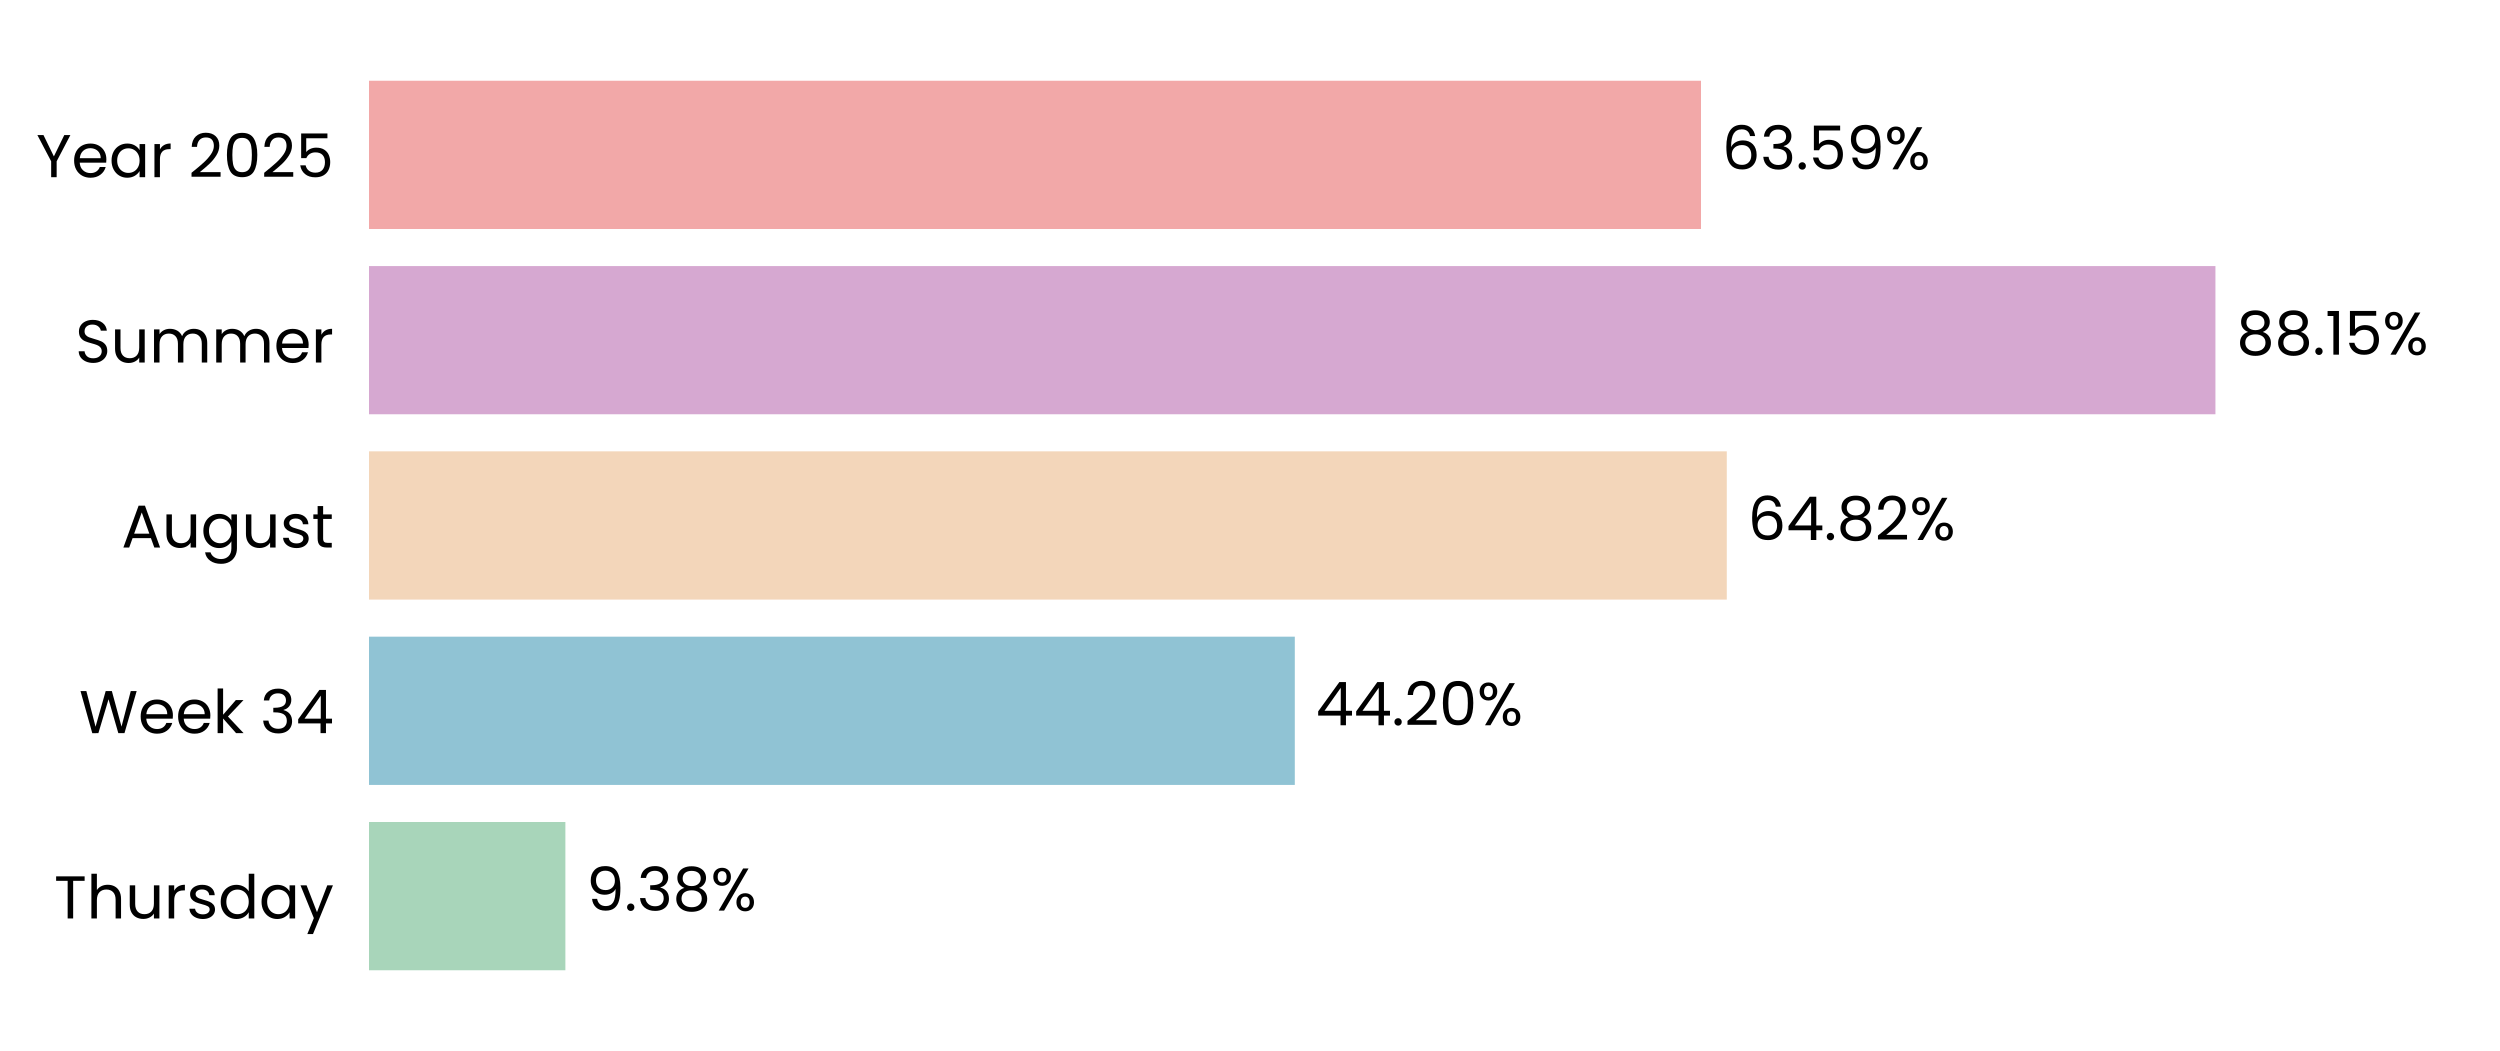
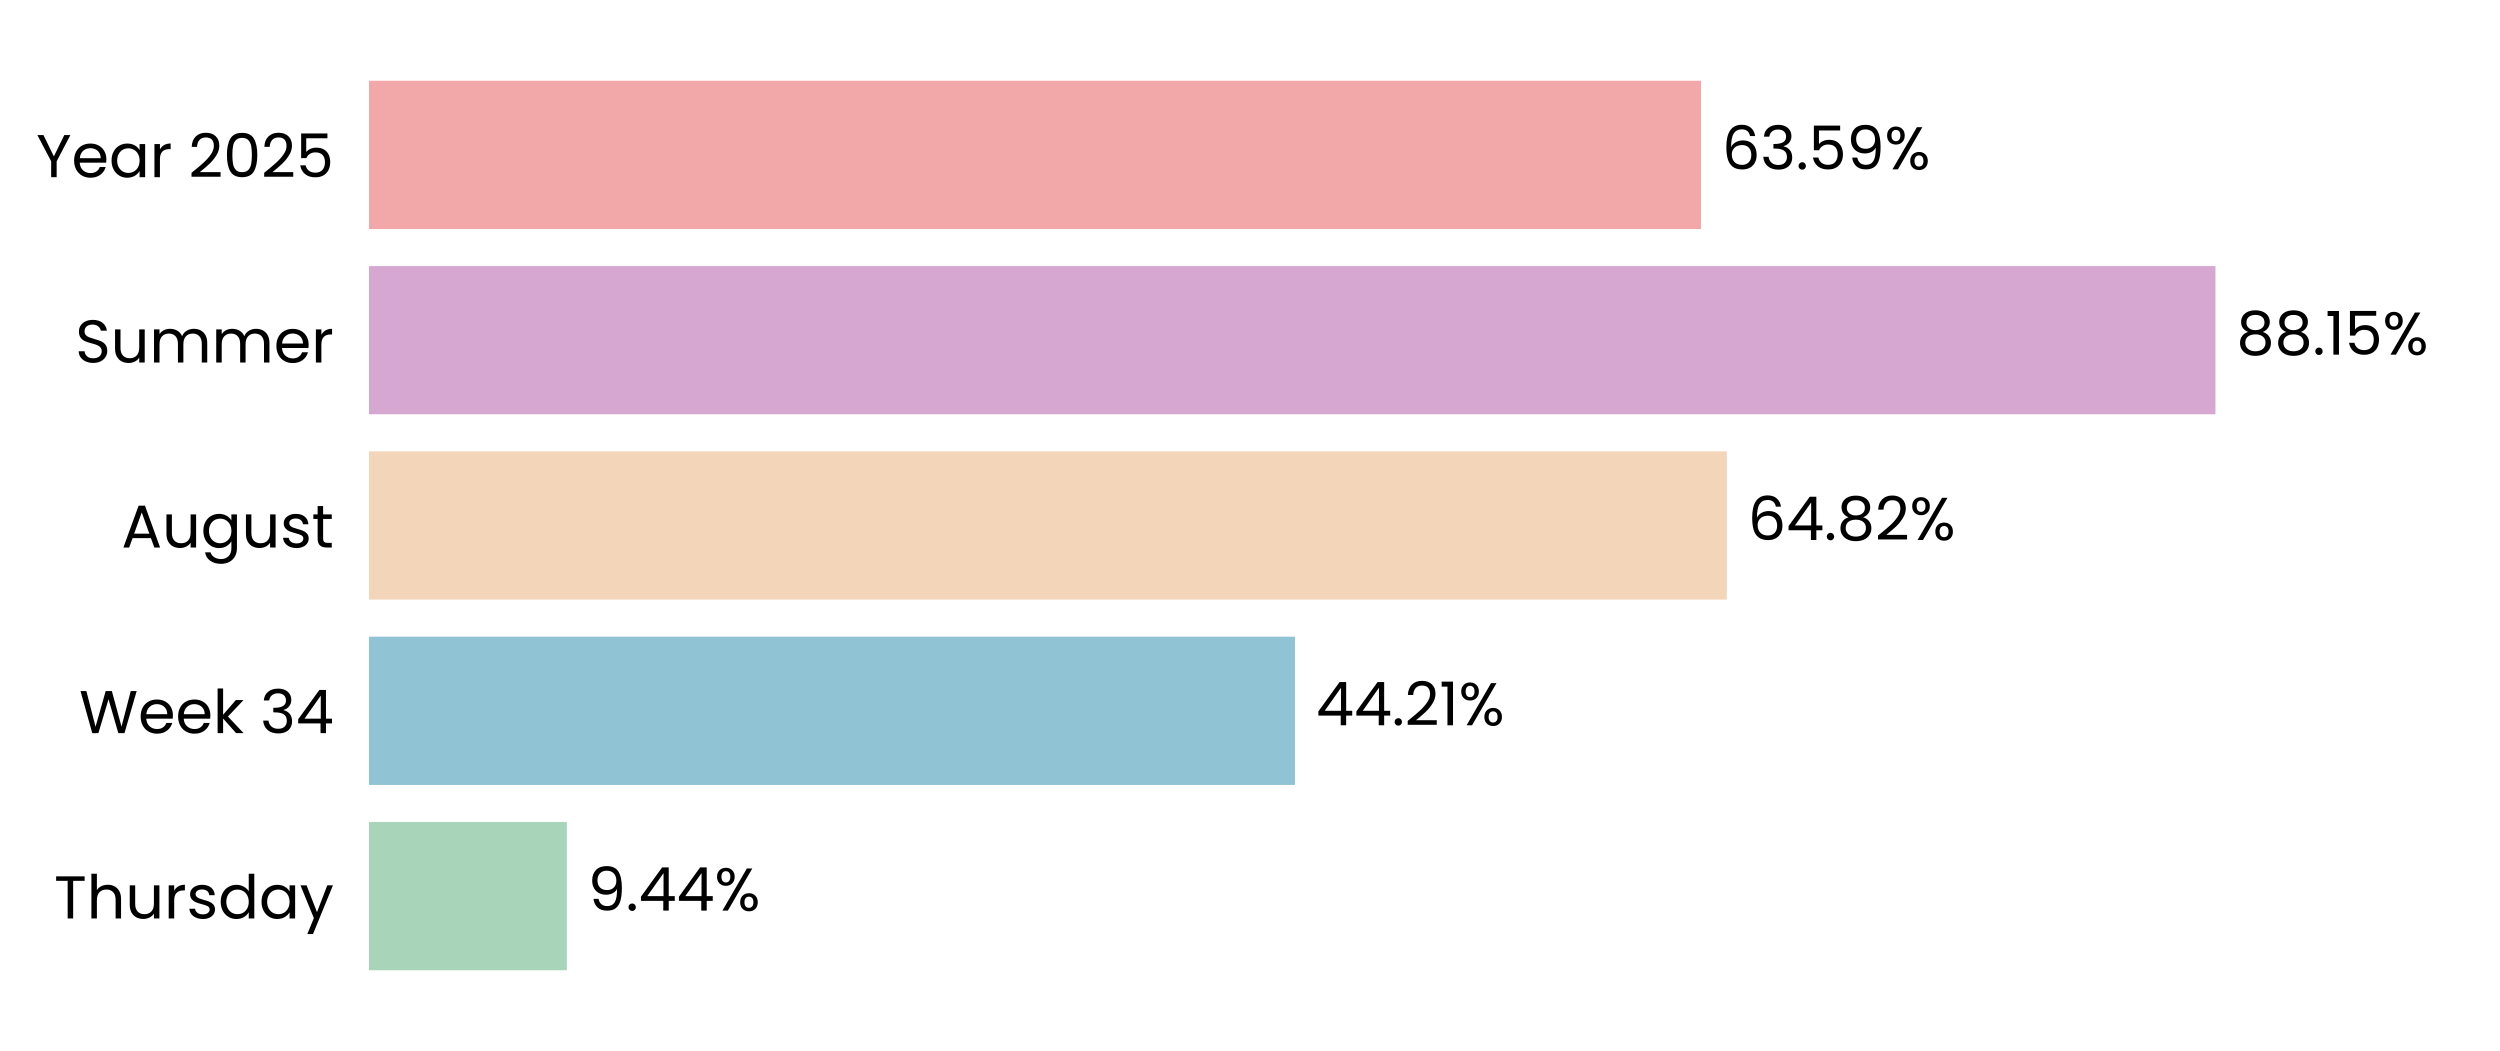
<svg xmlns="http://www.w3.org/2000/svg" xmlns:xlink="http://www.w3.org/1999/xlink" width="496.691pt" height="208.8pt" viewBox="0 0 496.691 208.8" version="1.1">
  <defs>
    <style type="text/css">*{stroke-linejoin: round; stroke-linecap: butt}</style>
  </defs>
  <g id="figure_1">
    <g id="patch_1">
      <path d="M 0 208.8  L 496.691 208.8  L 496.691 0  L 0 0  L 0 208.8  z " style="fill: none" />
    </g>
    <g id="axes_1">
      <g id="patch_2">
        <path d="M 73.311 201.6  L 489.491 201.6  L 489.491 7.2  L 73.311 7.2  L 73.311 201.6  z " style="fill: none" />
      </g>
      <g id="patch_3">
-         <path d="M 73.311 192.764  L 112.328 192.764  L 112.328 163.309  L 73.311 163.309  z " clip-path="url(#pee7e49bfba)" style="fill: #a8d5ba" />
+         <path d="M 73.311 192.764  L 112.617 192.764  L 112.617 163.309  L 73.311 163.309  z " clip-path="url(#p54ffa558f1)" style="fill: #a8d5ba" />
      </g>
      <g id="patch_4">
-         <path d="M 73.311 155.945  L 257.248 155.945  L 257.248 126.491  L 73.311 126.491  z " clip-path="url(#pee7e49bfba)" style="fill: #90c3d4" />
+         <path d="M 73.311 155.945  L 257.289 155.945  L 257.289 126.491  L 73.311 126.491  z " clip-path="url(#p54ffa558f1)" style="fill: #90c3d4" />
      </g>
      <g id="patch_5">
-         <path d="M 73.311 119.127  L 343.073 119.127  L 343.073 89.673  L 73.311 89.673  z " clip-path="url(#pee7e49bfba)" style="fill: #f3d6ba" />
+         <path d="M 73.311 119.127  L 343.082 119.127  L 343.082 89.673  L 73.311 89.673  z " clip-path="url(#p54ffa558f1)" style="fill: #f3d6ba" />
      </g>
      <g id="patch_6">
-         <path d="M 73.311 82.309  L 440.155 82.309  L 440.155 52.855  L 73.311 52.855  z " clip-path="url(#pee7e49bfba)" style="fill: #d6a8d1" />
+         <path d="M 73.311 82.309  L 440.158 82.309  L 440.158 52.855  L 73.311 52.855  z " clip-path="url(#p54ffa558f1)" style="fill: #d6a8d1" />
      </g>
      <g id="patch_7">
-         <path d="M 73.311 45.491  L 337.949 45.491  L 337.949 16.036  L 73.311 16.036  z " clip-path="url(#pee7e49bfba)" style="fill: #f2a8a8" />
+         <path d="M 73.311 45.491  L 337.95 45.491  L 337.95 16.036  L 73.311 16.036  z " clip-path="url(#p54ffa558f1)" style="fill: #f2a8a8" />
      </g>
      <g id="matplotlib.axis_1">
        <g id="ytick_1">
          <g id="text_1">
            <g transform="translate(10.74188 182.4764) scale(0.12 -0.12)">
              <defs>
                <path id="Poppins-Regular-54" d="M 3238 4461  L 3238 3987  L 2022 3987  L 2022 0  L 1440 0  L 1440 3987  L 218 3987  L 218 4461  L 3238 4461  z " transform="scale(0.015625)" />
                <path id="Poppins-Regular-68" d="M 2234 3571  Q 2630 3571 2950 3401  Q 3270 3232 3452 2893  Q 3635 2554 3635 2067  L 3635 0  L 3059 0  L 3059 1984  Q 3059 2509 2796 2787  Q 2534 3066 2080 3066  Q 1619 3066 1347 2778  Q 1075 2490 1075 1939  L 1075 0  L 493 0  L 493 4736  L 1075 4736  L 1075 3008  Q 1248 3277 1552 3424  Q 1856 3571 2234 3571  z " transform="scale(0.015625)" />
                <path id="Poppins-Regular-75" d="M 3603 3507  L 3603 0  L 3021 0  L 3021 518  Q 2854 250 2556 99  Q 2259 -51 1901 -51  Q 1491 -51 1164 118  Q 838 288 649 627  Q 461 966 461 1453  L 461 3507  L 1037 3507  L 1037 1530  Q 1037 1011 1299 732  Q 1562 454 2016 454  Q 2483 454 2752 742  Q 3021 1030 3021 1581  L 3021 3507  L 3603 3507  z " transform="scale(0.015625)" />
                <path id="Poppins-Regular-72" d="M 1075 2938  Q 1229 3238 1513 3404  Q 1798 3571 2208 3571  L 2208 2970  L 2054 2970  Q 1075 2970 1075 1907  L 1075 0  L 493 0  L 493 3507  L 1075 3507  L 1075 2938  z " transform="scale(0.015625)" />
                <path id="Poppins-Regular-73" d="M 1734 -58  Q 1331 -58 1011 80  Q 691 218 505 464  Q 320 710 301 1030  L 902 1030  Q 928 768 1149 601  Q 1370 435 1728 435  Q 2061 435 2253 582  Q 2445 730 2445 954  Q 2445 1184 2240 1296  Q 2035 1408 1606 1517  Q 1216 1619 969 1724  Q 723 1830 547 2038  Q 371 2246 371 2586  Q 371 2854 531 3078  Q 691 3302 985 3433  Q 1280 3565 1658 3565  Q 2240 3565 2598 3270  Q 2957 2976 2982 2464  L 2400 2464  Q 2381 2739 2179 2905  Q 1978 3072 1638 3072  Q 1325 3072 1139 2937  Q 954 2803 954 2586  Q 954 2413 1066 2301  Q 1178 2189 1347 2121  Q 1517 2054 1818 1971  Q 2195 1869 2432 1769  Q 2669 1670 2838 1472  Q 3008 1274 3014 954  Q 3014 666 2854 435  Q 2694 205 2403 73  Q 2112 -58 1734 -58  z " transform="scale(0.015625)" />
                <path id="Poppins-Regular-64" d="M 275 1766  Q 275 2304 492 2710  Q 710 3117 1091 3341  Q 1472 3565 1946 3565  Q 2355 3565 2707 3376  Q 3059 3187 3245 2880  L 3245 4736  L 3834 4736  L 3834 0  L 3245 0  L 3245 659  Q 3072 346 2733 144  Q 2394 -58 1939 -58  Q 1472 -58 1091 172  Q 710 403 492 819  Q 275 1235 275 1766  z M 3245 1760  Q 3245 2157 3085 2451  Q 2925 2746 2653 2902  Q 2381 3059 2054 3059  Q 1728 3059 1459 2905  Q 1190 2752 1030 2457  Q 870 2163 870 1766  Q 870 1363 1030 1065  Q 1190 768 1459 611  Q 1728 454 2054 454  Q 2381 454 2653 611  Q 2925 768 3085 1065  Q 3245 1363 3245 1760  z " transform="scale(0.015625)" />
                <path id="Poppins-Regular-61" d="M 275 1766  Q 275 2304 492 2710  Q 710 3117 1091 3341  Q 1472 3565 1939 3565  Q 2400 3565 2739 3366  Q 3078 3168 3245 2867  L 3245 3507  L 3834 3507  L 3834 0  L 3245 0  L 3245 653  Q 3072 346 2729 144  Q 2387 -58 1933 -58  Q 1466 -58 1088 172  Q 710 403 492 819  Q 275 1235 275 1766  z M 3245 1760  Q 3245 2157 3085 2451  Q 2925 2746 2653 2902  Q 2381 3059 2054 3059  Q 1728 3059 1459 2905  Q 1190 2752 1030 2457  Q 870 2163 870 1766  Q 870 1363 1030 1065  Q 1190 768 1459 611  Q 1728 454 2054 454  Q 2381 454 2653 611  Q 2925 768 3085 1065  Q 3245 1363 3245 1760  z " transform="scale(0.015625)" />
                <path id="Poppins-Regular-79" d="M 3514 3507  L 1402 -1651  L 800 -1651  L 1491 38  L 77 3507  L 723 3507  L 1824 666  L 2912 3507  L 3514 3507  z " transform="scale(0.015625)" />
              </defs>
              <use xlink:href="#Poppins-Regular-54" />
              <use xlink:href="#Poppins-Regular-68" transform="translate(54.09999 0)" />
              <use xlink:href="#Poppins-Regular-75" transform="translate(118.1 0)" />
              <use xlink:href="#Poppins-Regular-72" transform="translate(182.1 0)" />
              <use xlink:href="#Poppins-Regular-73" transform="translate(219.3999 0)" />
              <use xlink:href="#Poppins-Regular-64" transform="translate(271.5999 0)" />
              <use xlink:href="#Poppins-Regular-61" transform="translate(339.1999 0)" />
              <use xlink:href="#Poppins-Regular-79" transform="translate(406.7999 0)" />
            </g>
          </g>
        </g>
        <g id="ytick_2">
          <g id="text_2">
            <g transform="translate(15.71813 145.6582) scale(0.12 -0.12)">
              <defs>
                <path id="Poppins-Regular-57" d="M 6099 4461  L 4806 0  L 4154 0  L 3117 3590  L 2042 0  L 1395 -6  L 147 4461  L 768 4461  L 1741 678  L 2816 4461  L 3469 4461  L 4493 691  L 5472 4461  L 6099 4461  z " transform="scale(0.015625)" />
                <path id="Poppins-Regular-65" d="M 3693 1888  Q 3693 1722 3674 1536  L 870 1536  Q 902 1018 1225 726  Q 1549 435 2010 435  Q 2387 435 2640 611  Q 2893 787 2995 1082  L 3622 1082  Q 3482 576 3059 259  Q 2637 -58 2010 -58  Q 1510 -58 1116 166  Q 723 390 499 803  Q 275 1216 275 1760  Q 275 2304 492 2713  Q 710 3123 1104 3344  Q 1498 3565 2010 3565  Q 2509 3565 2893 3347  Q 3277 3130 3485 2749  Q 3693 2368 3693 1888  z M 3091 2010  Q 3091 2342 2944 2582  Q 2797 2822 2544 2947  Q 2291 3072 1984 3072  Q 1542 3072 1232 2790  Q 922 2509 877 2010  L 3091 2010  z " transform="scale(0.015625)" />
                <path id="Poppins-Regular-6b" d="M 2451 0  L 1075 1549  L 1075 0  L 493 0  L 493 4736  L 1075 4736  L 1075 1952  L 2426 3507  L 3238 3507  L 1587 1760  L 3245 0  L 2451 0  z " transform="scale(0.015625)" />
                <path id="Poppins-Regular-20" transform="scale(0.015625)" />
                <path id="Poppins-Regular-33" d="M 384 3462  Q 429 4051 838 4384  Q 1248 4717 1901 4717  Q 2336 4717 2653 4560  Q 2970 4403 3133 4134  Q 3296 3866 3296 3526  Q 3296 3130 3069 2842  Q 2842 2554 2477 2470  L 2477 2438  Q 2893 2336 3136 2035  Q 3379 1734 3379 1248  Q 3379 883 3212 592  Q 3046 301 2713 134  Q 2381 -32 1914 -32  Q 1235 -32 800 323  Q 365 678 314 1331  L 877 1331  Q 922 947 1190 704  Q 1459 461 1907 461  Q 2355 461 2588 694  Q 2822 928 2822 1299  Q 2822 1779 2502 1990  Q 2182 2202 1536 2202  L 1389 2202  L 1389 2688  L 1542 2688  Q 2131 2694 2432 2883  Q 2733 3072 2733 3469  Q 2733 3808 2512 4013  Q 2291 4218 1882 4218  Q 1485 4218 1241 4013  Q 998 3808 954 3462  L 384 3462  z " transform="scale(0.015625)" />
                <path id="Poppins-Regular-34" d="M 256 1030  L 256 1472  L 2502 4582  L 3200 4582  L 3200 1536  L 3840 1536  L 3840 1030  L 3200 1030  L 3200 0  L 2624 0  L 2624 1030  L 256 1030  z M 2650 3974  L 928 1536  L 2650 1536  L 2650 3974  z " transform="scale(0.015625)" />
              </defs>
              <use xlink:href="#Poppins-Regular-57" />
              <use xlink:href="#Poppins-Regular-65" transform="translate(97.59999 0)" />
              <use xlink:href="#Poppins-Regular-65" transform="translate(159.6 0)" />
              <use xlink:href="#Poppins-Regular-6b" transform="translate(221.6 0)" />
              <use xlink:href="#Poppins-Regular-20" transform="translate(273.0999 0)" />
              <use xlink:href="#Poppins-Regular-33" transform="translate(299.7999 0)" />
              <use xlink:href="#Poppins-Regular-34" transform="translate(358.6999 0)" />
            </g>
          </g>
        </g>
        <g id="ytick_3">
          <g id="text_3">
            <g transform="translate(24.11812 108.78) scale(0.12 -0.12)">
              <defs>
                <path id="Poppins-Regular-41" d="M 3130 992  L 1184 992  L 826 0  L 211 0  L 1824 4435  L 2496 4435  L 4102 0  L 3488 0  L 3130 992  z M 2963 1466  L 2157 3718  L 1350 1466  L 2963 1466  z " transform="scale(0.015625)" />
                <path id="Poppins-Regular-67" d="M 1939 3565  Q 2394 3565 2736 3366  Q 3078 3168 3245 2867  L 3245 3507  L 3834 3507  L 3834 -77  Q 3834 -557 3629 -931  Q 3424 -1306 3043 -1517  Q 2662 -1728 2157 -1728  Q 1466 -1728 1005 -1401  Q 544 -1075 461 -512  L 1037 -512  Q 1133 -832 1433 -1027  Q 1734 -1222 2157 -1222  Q 2637 -1222 2941 -921  Q 3245 -621 3245 -77  L 3245 659  Q 3072 352 2733 147  Q 2394 -58 1939 -58  Q 1472 -58 1091 172  Q 710 403 492 819  Q 275 1235 275 1766  Q 275 2304 492 2710  Q 710 3117 1091 3341  Q 1472 3565 1939 3565  z M 3245 1760  Q 3245 2157 3085 2451  Q 2925 2746 2653 2902  Q 2381 3059 2054 3059  Q 1728 3059 1459 2905  Q 1190 2752 1030 2457  Q 870 2163 870 1766  Q 870 1363 1030 1065  Q 1190 768 1459 611  Q 1728 454 2054 454  Q 2381 454 2653 611  Q 2925 768 3085 1065  Q 3245 1363 3245 1760  z " transform="scale(0.015625)" />
                <path id="Poppins-Regular-74" d="M 1203 3027  L 1203 960  Q 1203 704 1312 598  Q 1421 493 1690 493  L 2118 493  L 2118 0  L 1594 0  Q 1107 0 864 224  Q 621 448 621 960  L 621 3027  L 166 3027  L 166 3507  L 621 3507  L 621 4390  L 1203 4390  L 1203 3507  L 2118 3507  L 2118 3027  L 1203 3027  z " transform="scale(0.015625)" />
              </defs>
              <use xlink:href="#Poppins-Regular-41" />
              <use xlink:href="#Poppins-Regular-75" transform="translate(67.39999 0)" />
              <use xlink:href="#Poppins-Regular-67" transform="translate(131.4 0)" />
              <use xlink:href="#Poppins-Regular-75" transform="translate(199 0)" />
              <use xlink:href="#Poppins-Regular-73" transform="translate(263 0)" />
              <use xlink:href="#Poppins-Regular-74" transform="translate(315.2 0)" />
            </g>
          </g>
        </g>
        <g id="ytick_4">
          <g id="text_4">
            <g transform="translate(14.95125 72.02182) scale(0.12 -0.12)">
              <defs>
                <path id="Poppins-Regular-53" d="M 1907 -45  Q 1466 -45 1117 112  Q 768 269 569 547  Q 371 826 365 1190  L 986 1190  Q 1018 877 1245 662  Q 1472 448 1907 448  Q 2323 448 2563 656  Q 2803 864 2803 1190  Q 2803 1446 2662 1606  Q 2522 1766 2310 1849  Q 2099 1933 1741 2029  Q 1299 2144 1033 2259  Q 768 2374 579 2620  Q 390 2867 390 3283  Q 390 3648 576 3929  Q 762 4211 1098 4364  Q 1434 4518 1869 4518  Q 2496 4518 2896 4204  Q 3296 3891 3347 3373  L 2707 3373  Q 2675 3629 2438 3824  Q 2202 4019 1811 4019  Q 1446 4019 1216 3830  Q 986 3642 986 3302  Q 986 3059 1123 2905  Q 1261 2752 1462 2672  Q 1664 2592 2029 2490  Q 2470 2368 2739 2249  Q 3008 2131 3200 1884  Q 3392 1638 3392 1216  Q 3392 890 3219 602  Q 3046 314 2707 134  Q 2368 -45 1907 -45  z " transform="scale(0.015625)" />
                <path id="Poppins-Regular-6d" d="M 4710 3571  Q 5120 3571 5440 3401  Q 5760 3232 5945 2893  Q 6131 2554 6131 2067  L 6131 0  L 5555 0  L 5555 1984  Q 5555 2509 5296 2787  Q 5037 3066 4595 3066  Q 4141 3066 3872 2774  Q 3603 2483 3603 1933  L 3603 0  L 3027 0  L 3027 1984  Q 3027 2509 2768 2787  Q 2509 3066 2067 3066  Q 1613 3066 1344 2774  Q 1075 2483 1075 1933  L 1075 0  L 493 0  L 493 3507  L 1075 3507  L 1075 3002  Q 1248 3277 1539 3424  Q 1830 3571 2182 3571  Q 2624 3571 2963 3372  Q 3302 3174 3469 2790  Q 3616 3162 3955 3366  Q 4294 3571 4710 3571  z " transform="scale(0.015625)" />
              </defs>
              <use xlink:href="#Poppins-Regular-53" />
              <use xlink:href="#Poppins-Regular-75" transform="translate(58.7 0)" />
              <use xlink:href="#Poppins-Regular-6d" transform="translate(122.7 0)" />
              <use xlink:href="#Poppins-Regular-6d" transform="translate(225.7 0)" />
              <use xlink:href="#Poppins-Regular-65" transform="translate(328.7 0)" />
              <use xlink:href="#Poppins-Regular-72" transform="translate(390.6999 0)" />
            </g>
          </g>
        </g>
        <g id="ytick_5">
          <g id="text_5">
            <g transform="translate(7.2 35.20364) scale(0.12 -0.12)">
              <defs>
                <path id="Poppins-Regular-59" d="M 3616 4461  L 2163 1683  L 2163 0  L 1581 0  L 1581 1683  L 122 4461  L 768 4461  L 1869 2202  L 2970 4461  L 3616 4461  z " transform="scale(0.015625)" />
                <path id="Poppins-Regular-32" d="M 326 467  Q 1139 1120 1600 1539  Q 2061 1958 2377 2416  Q 2694 2874 2694 3315  Q 2694 3731 2492 3971  Q 2291 4211 1843 4211  Q 1408 4211 1168 3939  Q 928 3667 909 3213  L 346 3213  Q 371 3930 780 4320  Q 1190 4710 1837 4710  Q 2496 4710 2883 4345  Q 3270 3981 3270 3341  Q 3270 2810 2953 2307  Q 2637 1805 2233 1424  Q 1830 1043 1203 538  L 3405 538  L 3405 51  L 326 51  L 326 467  z " transform="scale(0.015625)" />
                <path id="Poppins-Regular-30" d="M 397 2362  Q 397 3462 755 4080  Q 1114 4698 2010 4698  Q 2899 4698 3257 4080  Q 3616 3462 3616 2362  Q 3616 1242 3257 621  Q 2899 0 2010 0  Q 1114 0 755 621  Q 397 1242 397 2362  z M 3040 2362  Q 3040 2918 2966 3305  Q 2893 3693 2665 3929  Q 2438 4166 2010 4166  Q 1574 4166 1347 3929  Q 1120 3693 1046 3305  Q 973 2918 973 2362  Q 973 1786 1046 1395  Q 1120 1005 1347 768  Q 1574 531 2010 531  Q 2438 531 2665 768  Q 2893 1005 2966 1395  Q 3040 1786 3040 2362  z " transform="scale(0.015625)" />
                <path id="Poppins-Regular-35" d="M 3347 4122  L 1101 4122  L 1101 2662  Q 1248 2867 1536 2998  Q 1824 3130 2157 3130  Q 2688 3130 3021 2909  Q 3354 2688 3498 2339  Q 3642 1990 3642 1600  Q 3642 1139 3469 774  Q 3296 410 2941 198  Q 2586 -13 2061 -13  Q 1389 -13 973 332  Q 557 678 467 1254  L 1037 1254  Q 1120 890 1389 685  Q 1658 480 2067 480  Q 2573 480 2829 784  Q 3085 1088 3085 1587  Q 3085 2086 2829 2358  Q 2573 2630 2074 2630  Q 1734 2630 1481 2467  Q 1229 2304 1114 2022  L 563 2022  L 563 4634  L 3347 4634  L 3347 4122  z " transform="scale(0.015625)" />
              </defs>
              <use xlink:href="#Poppins-Regular-59" />
              <use xlink:href="#Poppins-Regular-65" transform="translate(58.39999 0)" />
              <use xlink:href="#Poppins-Regular-61" transform="translate(120.4 0)" />
              <use xlink:href="#Poppins-Regular-72" transform="translate(188 0)" />
              <use xlink:href="#Poppins-Regular-20" transform="translate(225.3 0)" />
              <use xlink:href="#Poppins-Regular-32" transform="translate(252 0)" />
              <use xlink:href="#Poppins-Regular-30" transform="translate(309.4999 0)" />
              <use xlink:href="#Poppins-Regular-32" transform="translate(372.2999 0)" />
              <use xlink:href="#Poppins-Regular-35" transform="translate(429.7999 0)" />
            </g>
          </g>
        </g>
      </g>
      <g id="text_6">
-         <g transform="translate(116.4899 180.9164) scale(0.12 -0.12)">
+         <g transform="translate(116.7789 180.9164) scale(0.12 -0.12)">
          <defs>
            <path id="Poppins-Regular-39" d="M 1146 1242  Q 1210 877 1443 678  Q 1677 480 2074 480  Q 2605 480 2857 896  Q 3110 1312 3098 2298  Q 2963 2010 2649 1846  Q 2336 1683 1952 1683  Q 1523 1683 1187 1859  Q 851 2035 659 2374  Q 467 2714 467 3194  Q 467 3878 864 4297  Q 1261 4717 1990 4717  Q 2886 4717 3248 4134  Q 3610 3552 3610 2400  Q 3610 1594 3466 1069  Q 3322 544 2979 269  Q 2637 -6 2042 -6  Q 1389 -6 1024 346  Q 659 698 608 1242  L 1146 1242  z M 2048 2176  Q 2477 2176 2752 2441  Q 3027 2707 3027 3162  Q 3027 3642 2758 3936  Q 2490 4230 2003 4230  Q 1555 4230 1289 3948  Q 1024 3667 1024 3206  Q 1024 2739 1286 2457  Q 1549 2176 2048 2176  z " transform="scale(0.015625)" />
            <path id="Poppins-Regular-2e" d="M 678 -38  Q 512 -38 397 77  Q 282 192 282 358  Q 282 525 397 640  Q 512 755 678 755  Q 838 755 950 640  Q 1062 525 1062 358  Q 1062 192 950 77  Q 838 -38 678 -38  z " transform="scale(0.015625)" />
-             <path id="Poppins-Regular-38" d="M 1242 2406  Q 883 2547 691 2816  Q 499 3085 499 3469  Q 499 3814 672 4092  Q 845 4371 1187 4534  Q 1530 4698 2016 4698  Q 2502 4698 2844 4534  Q 3187 4371 3363 4092  Q 3539 3814 3539 3469  Q 3539 3098 3340 2819  Q 3142 2541 2797 2406  Q 3194 2285 3427 1981  Q 3661 1677 3661 1248  Q 3661 832 3456 521  Q 3251 211 2876 41  Q 2502 -128 2016 -128  Q 1530 -128 1162 41  Q 794 211 589 521  Q 384 832 384 1248  Q 384 1677 614 1984  Q 845 2291 1242 2406  z M 2976 3398  Q 2976 3789 2720 4000  Q 2464 4211 2016 4211  Q 1574 4211 1318 4000  Q 1062 3789 1062 3392  Q 1062 3034 1328 2816  Q 1594 2598 2016 2598  Q 2445 2598 2710 2819  Q 2976 3040 2976 3398  z M 2016 2150  Q 1542 2150 1241 1929  Q 941 1709 941 1267  Q 941 858 1232 608  Q 1523 358 2016 358  Q 2509 358 2797 608  Q 3085 858 3085 1267  Q 3085 1696 2790 1923  Q 2496 2150 2016 2150  z " transform="scale(0.015625)" />
            <path id="Poppins-Regular-25" d="M 269 3584  Q 269 4019 531 4278  Q 794 4538 1203 4538  Q 1613 4538 1875 4278  Q 2138 4019 2138 3584  Q 2138 3142 1875 2883  Q 1613 2624 1203 2624  Q 794 2624 531 2883  Q 269 3142 269 3584  z M 4006 4467  L 1414 0  L 838 0  L 3430 4467  L 4006 4467  z M 1203 4179  Q 986 4179 861 4028  Q 736 3878 736 3584  Q 736 3290 861 3136  Q 986 2982 1203 2982  Q 1421 2982 1549 3139  Q 1677 3296 1677 3584  Q 1677 3878 1549 4028  Q 1421 4179 1203 4179  z M 2720 883  Q 2720 1325 2982 1584  Q 3245 1843 3654 1843  Q 4064 1843 4323 1584  Q 4582 1325 4582 883  Q 4582 448 4323 185  Q 4064 -77 3654 -77  Q 3245 -77 2982 182  Q 2720 442 2720 883  z M 3648 1478  Q 3430 1478 3302 1328  Q 3174 1178 3174 883  Q 3174 595 3302 444  Q 3430 294 3648 294  Q 3866 294 3994 444  Q 4122 595 4122 883  Q 4122 1178 3994 1328  Q 3866 1478 3648 1478  z " transform="scale(0.015625)" />
          </defs>
          <use xlink:href="#Poppins-Regular-39" />
          <use xlink:href="#Poppins-Regular-2e" transform="translate(62.99999 0)" />
-           <use xlink:href="#Poppins-Regular-33" transform="translate(83.99997 0)" />
-           <use xlink:href="#Poppins-Regular-38" transform="translate(142.9 0)" />
-           <use xlink:href="#Poppins-Regular-25" transform="translate(206 0)" />
+           <use xlink:href="#Poppins-Regular-34" transform="translate(83.99997 0)" />
+           <use xlink:href="#Poppins-Regular-34" transform="translate(146.9 0)" />
+           <use xlink:href="#Poppins-Regular-25" transform="translate(209.8 0)" />
        </g>
      </g>
      <g id="text_7">
-         <g transform="translate(261.4097 144.0982) scale(0.12 -0.12)">
+         <g transform="translate(261.451 144.0982) scale(0.12 -0.12)">
+           <defs>
+             <path id="Poppins-Regular-31" d="M 243 4096  L 243 4627  L 1446 4627  L 1446 0  L 858 0  L 858 4096  L 243 4096  z " transform="scale(0.015625)" />
+           </defs>
          <use xlink:href="#Poppins-Regular-34" />
          <use xlink:href="#Poppins-Regular-34" transform="translate(62.89999 0)" />
          <use xlink:href="#Poppins-Regular-2e" transform="translate(125.8 0)" />
          <use xlink:href="#Poppins-Regular-32" transform="translate(146.8 0)" />
-           <use xlink:href="#Poppins-Regular-30" transform="translate(204.3 0)" />
-           <use xlink:href="#Poppins-Regular-25" transform="translate(267.0999 0)" />
+           <use xlink:href="#Poppins-Regular-31" transform="translate(204.3 0)" />
+           <use xlink:href="#Poppins-Regular-25" transform="translate(236.2999 0)" />
        </g>
      </g>
      <g id="text_8">
-         <g transform="translate(347.2349 107.28) scale(0.12 -0.12)">
+         <g transform="translate(347.2442 107.28) scale(0.12 -0.12)">
          <defs>
            <path id="Poppins-Regular-36" d="M 2976 3526  Q 2835 4237 2099 4237  Q 1530 4237 1248 3798  Q 966 3360 973 2355  Q 1120 2688 1462 2877  Q 1805 3066 2227 3066  Q 2886 3066 3280 2656  Q 3674 2246 3674 1523  Q 3674 1088 3504 742  Q 3334 397 2992 192  Q 2650 -13 2163 -13  Q 1504 -13 1133 281  Q 762 576 614 1094  Q 467 1613 467 2374  Q 467 4723 2106 4723  Q 2733 4723 3091 4384  Q 3450 4045 3514 3526  L 2976 3526  z M 2106 2573  Q 1830 2573 1587 2461  Q 1344 2349 1193 2121  Q 1043 1894 1043 1568  Q 1043 1082 1324 778  Q 1606 474 2131 474  Q 2579 474 2844 752  Q 3110 1030 3110 1504  Q 3110 2003 2854 2288  Q 2598 2573 2106 2573  z " transform="scale(0.015625)" />
+             <path id="Poppins-Regular-38" d="M 1242 2406  Q 883 2547 691 2816  Q 499 3085 499 3469  Q 499 3814 672 4092  Q 845 4371 1187 4534  Q 1530 4698 2016 4698  Q 2502 4698 2844 4534  Q 3187 4371 3363 4092  Q 3539 3814 3539 3469  Q 3539 3098 3340 2819  Q 3142 2541 2797 2406  Q 3194 2285 3427 1981  Q 3661 1677 3661 1248  Q 3661 832 3456 521  Q 3251 211 2876 41  Q 2502 -128 2016 -128  Q 1530 -128 1162 41  Q 794 211 589 521  Q 384 832 384 1248  Q 384 1677 614 1984  Q 845 2291 1242 2406  z M 2976 3398  Q 2976 3789 2720 4000  Q 2464 4211 2016 4211  Q 1574 4211 1318 4000  Q 1062 3789 1062 3392  Q 1062 3034 1328 2816  Q 1594 2598 2016 2598  Q 2445 2598 2710 2819  Q 2976 3040 2976 3398  z M 2016 2150  Q 1542 2150 1241 1929  Q 941 1709 941 1267  Q 941 858 1232 608  Q 1523 358 2016 358  Q 2509 358 2797 608  Q 3085 858 3085 1267  Q 3085 1696 2790 1923  Q 2496 2150 2016 2150  z " transform="scale(0.015625)" />
          </defs>
          <use xlink:href="#Poppins-Regular-36" />
          <use xlink:href="#Poppins-Regular-34" transform="translate(63.49999 0)" />
          <use xlink:href="#Poppins-Regular-2e" transform="translate(126.4 0)" />
          <use xlink:href="#Poppins-Regular-38" transform="translate(147.4 0)" />
          <use xlink:href="#Poppins-Regular-32" transform="translate(210.5 0)" />
          <use xlink:href="#Poppins-Regular-25" transform="translate(267.9999 0)" />
        </g>
      </g>
      <g id="text_9">
-         <g transform="translate(444.3165 70.46182) scale(0.12 -0.12)">
-           <defs>
-             <path id="Poppins-Regular-31" d="M 243 4096  L 243 4627  L 1446 4627  L 1446 0  L 858 0  L 858 4096  L 243 4096  z " transform="scale(0.015625)" />
-           </defs>
+         <g transform="translate(444.3196 70.46182) scale(0.12 -0.12)">
          <use xlink:href="#Poppins-Regular-38" />
          <use xlink:href="#Poppins-Regular-38" transform="translate(63.09999 0)" />
          <use xlink:href="#Poppins-Regular-2e" transform="translate(126.2 0)" />
          <use xlink:href="#Poppins-Regular-31" transform="translate(147.2 0)" />
          <use xlink:href="#Poppins-Regular-35" transform="translate(179.2 0)" />
          <use xlink:href="#Poppins-Regular-25" transform="translate(241.9999 0)" />
        </g>
      </g>
      <g id="text_10">
-         <g transform="translate(342.1108 33.64364) scale(0.12 -0.12)">
+         <g transform="translate(342.1116 33.64364) scale(0.12 -0.12)">
          <use xlink:href="#Poppins-Regular-36" />
          <use xlink:href="#Poppins-Regular-33" transform="translate(63.49999 0)" />
          <use xlink:href="#Poppins-Regular-2e" transform="translate(122.4 0)" />
          <use xlink:href="#Poppins-Regular-35" transform="translate(143.4 0)" />
          <use xlink:href="#Poppins-Regular-39" transform="translate(206.2 0)" />
          <use xlink:href="#Poppins-Regular-25" transform="translate(269.1999 0)" />
        </g>
      </g>
    </g>
  </g>
  <defs>
-     <clipPath id="pee7e49bfba">
+     <clipPath id="p54ffa558f1">
      <rect x="73.311" y="7.2" width="416.18" height="194.4" />
    </clipPath>
  </defs>
</svg>
